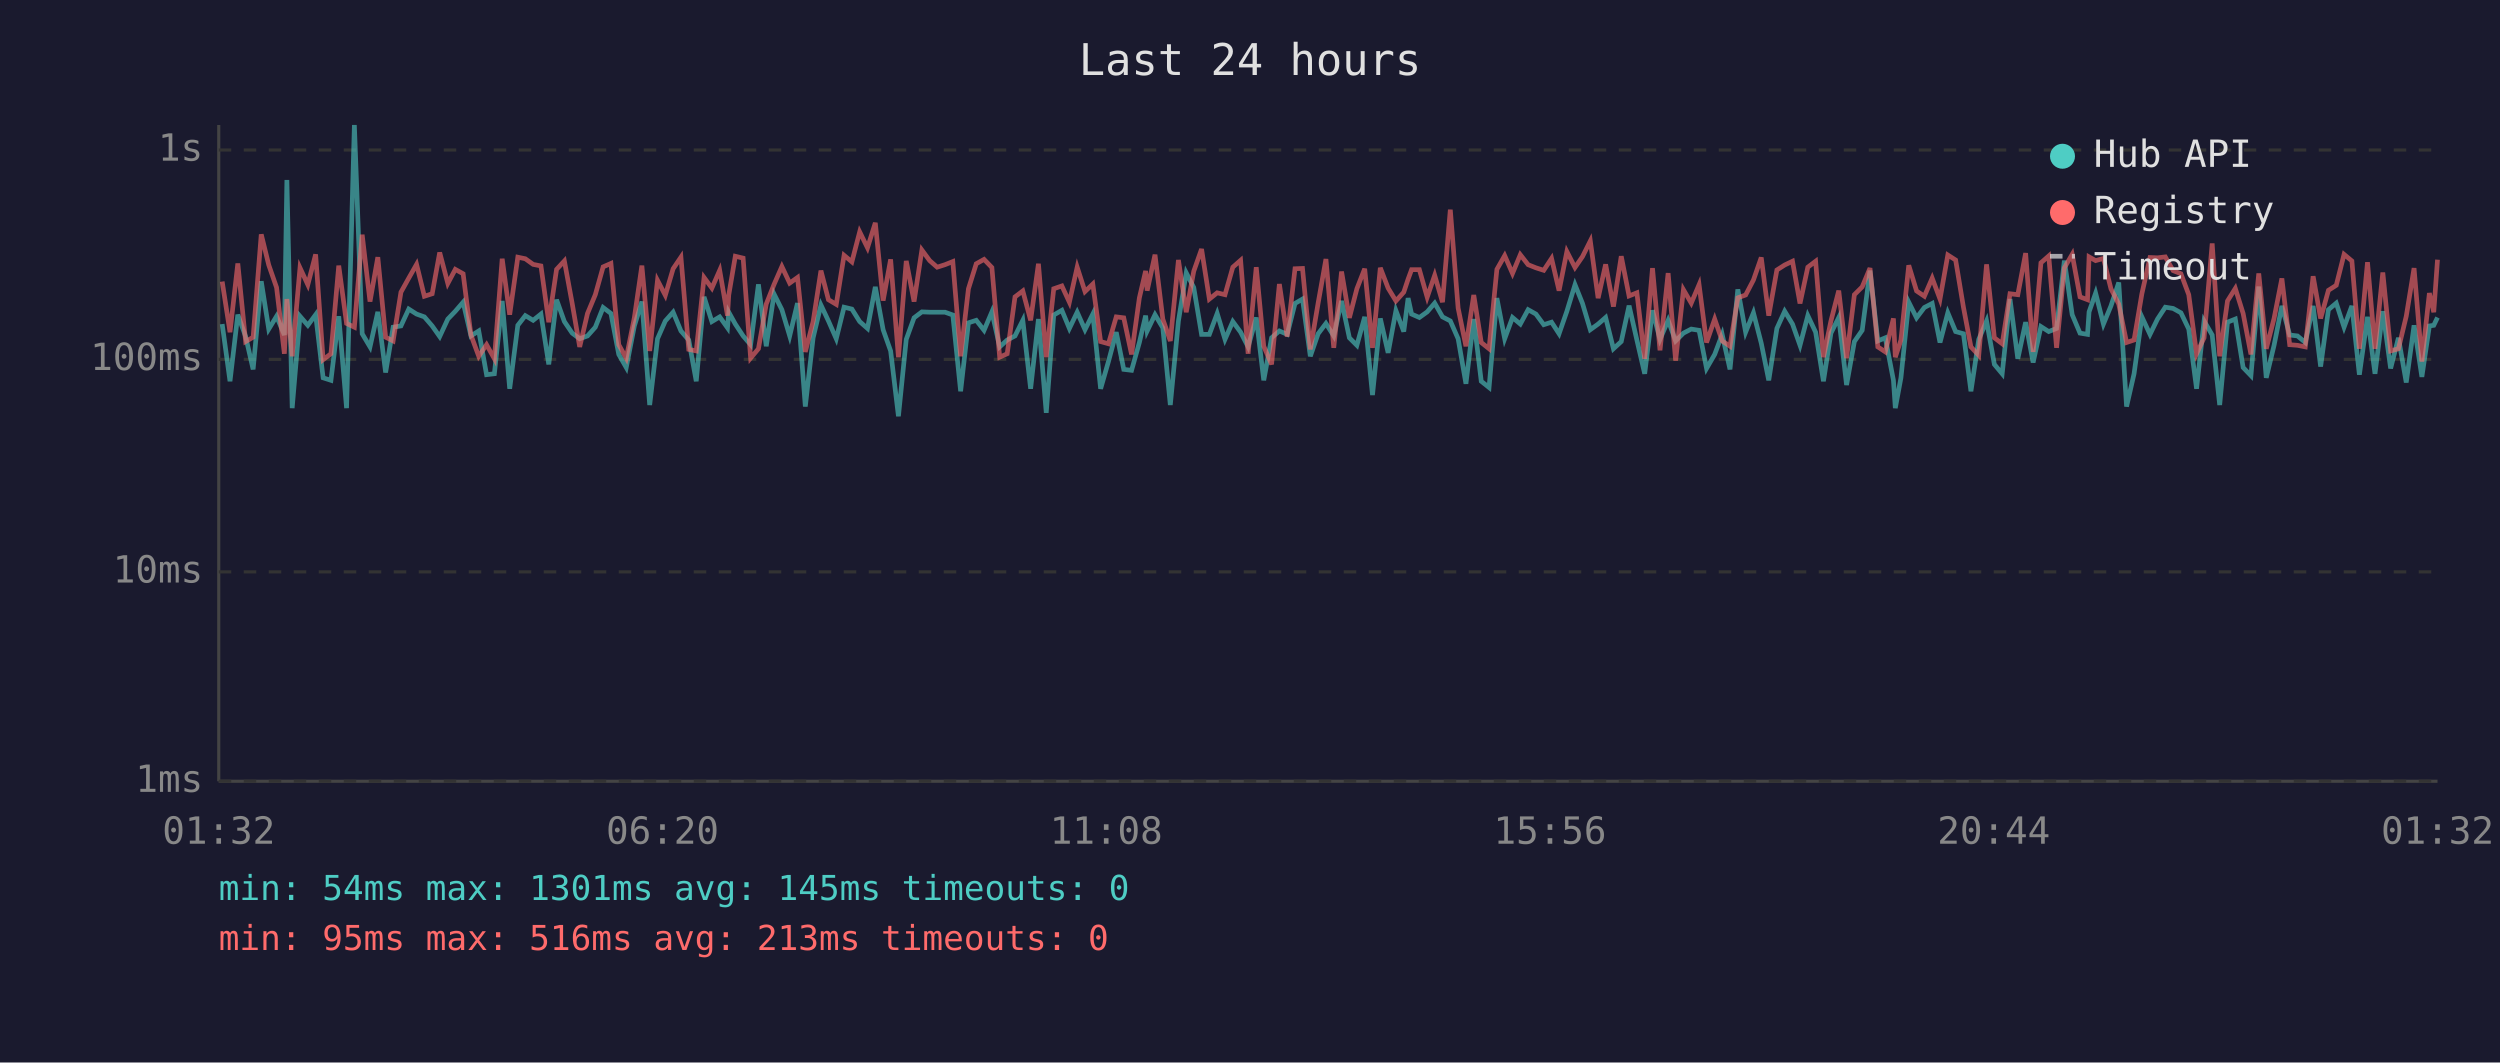
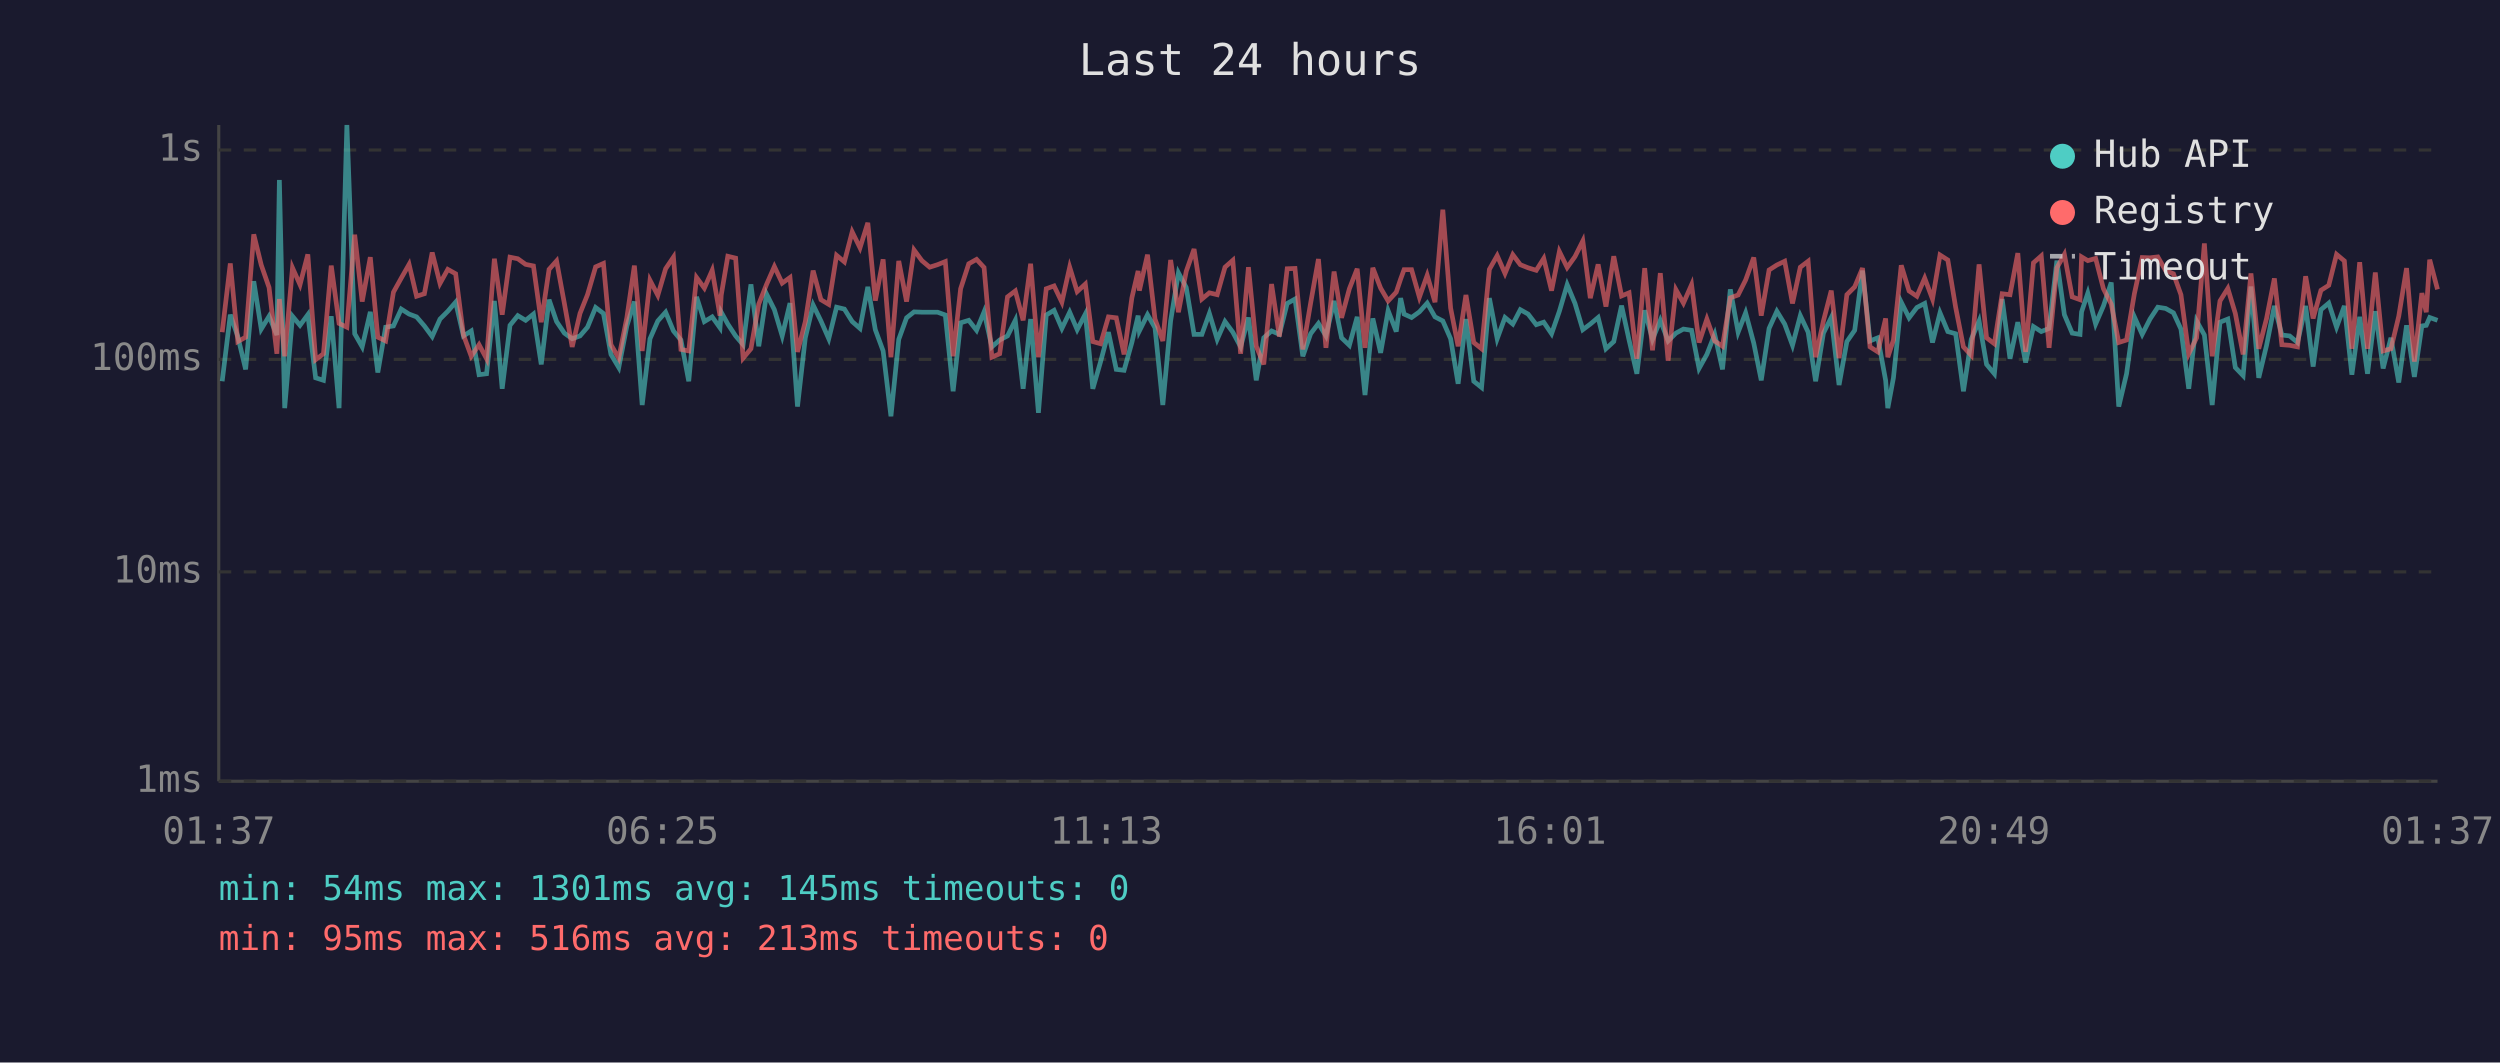
<svg xmlns="http://www.w3.org/2000/svg" viewBox="0 0 800 340" font-family="monospace" font-size="12">
  <rect width="800" height="340" fill="#1a1a2e" />
  <text x="400" y="24" fill="#e0e0e0" font-size="14" text-anchor="middle">Last 24 hours</text>
  <line x1="70" y1="40" x2="70" y2="250" stroke="#444" stroke-width="1" />
  <line x1="70" y1="250" x2="780" y2="250" stroke="#444" stroke-width="1" />
  <line x1="70" y1="250" x2="780" y2="250" stroke="#333" stroke-width="1" stroke-dasharray="4" />
  <text x="65" y="250" fill="#888" text-anchor="end" dominant-baseline="middle">1ms</text>
  <line x1="70" y1="183" x2="780" y2="183" stroke="#333" stroke-width="1" stroke-dasharray="4" />
  <text x="65" y="183" fill="#888" text-anchor="end" dominant-baseline="middle">10ms</text>
  <line x1="70" y1="115" x2="780" y2="115" stroke="#333" stroke-width="1" stroke-dasharray="4" />
  <text x="65" y="115" fill="#888" text-anchor="end" dominant-baseline="middle">100ms</text>
  <line x1="70" y1="48" x2="780" y2="48" stroke="#333" stroke-width="1" stroke-dasharray="4" />
  <text x="65" y="48" fill="#888" text-anchor="end" dominant-baseline="middle">1s</text>
-   <text x="70" y="270" fill="#888" text-anchor="middle">01:32</text>
-   <text x="212" y="270" fill="#888" text-anchor="middle">06:20</text>
-   <text x="354" y="270" fill="#888" text-anchor="middle">11:08</text>
-   <text x="496" y="270" fill="#888" text-anchor="middle">15:56</text>
-   <text x="638" y="270" fill="#888" text-anchor="middle">20:44</text>
-   <text x="780" y="270" fill="#888" text-anchor="middle">01:32</text>
-   <polyline points="71.1,103.7 73.6,122.0 76.1,100.7 78.6,107.7 81.0,118.2 83.6,90.0 86.0,105.3 88.5,101.2 91.0,107.2 91.8,57.6 93.5,130.6 96.0,101.2 98.5,104.1 101.0,100.7 103.4,120.9 105.9,121.7 108.4,101.2 110.9,130.6 113.4,40.0 115.9,106.8 118.4,111.0 120.9,99.8 123.4,119.2 125.8,104.7 128.3,104.3 130.8,98.9 133.3,100.5 135.8,101.4 138.3,104.3 140.7,107.7 143.3,102.1 145.7,99.6 148.2,96.7 150.7,107.5 153.2,105.9 155.7,119.9 158.2,119.6 160.7,96.3 163.1,124.4 165.7,104.1 168.1,101.0 170.6,102.5 173.1,100.5 175.6,116.6 178.1,95.9 180.6,102.9 183.1,106.6 185.5,108.4 188.0,107.5 190.5,104.7 193.0,98.4 195.5,100.3 198.0,113.4 200.4,117.6 203.0,104.3 205.4,96.5 207.9,129.6 210.4,108.4 212.9,102.7 215.4,99.9 217.9,105.9 220.4,108.8 222.8,122.0 225.3,95.0 227.8,102.9 230.3,101.4 232.8,104.9 233.2,99.9 235.3,103.7 237.8,107.5 240.2,110.3 242.7,91.0 245.2,110.8 247.7,94.1 250.2,99.1 252.7,107.5 255.2,97.0 257.7,130.1 260.2,108.1 262.7,97.6 265.1,102.7 267.6,108.4 270.1,98.3 272.6,98.9 275.1,102.9 277.6,105.1 280.1,91.8 282.6,105.5 285.0,112.3 287.5,133.2 290.0,108.6 292.5,101.7 295.0,99.8 297.5,99.9 299.9,99.9 302.4,99.9 304.9,100.8 307.4,125.2 309.9,103.3 312.4,102.5 314.9,105.7 317.4,99.8 319.9,111.0 322.3,108.8 324.8,107.5 327.3,102.5 329.8,124.4 332.3,102.1 334.8,132.1 337.2,100.8 339.8,99.3 342.2,105.1 344.7,99.9 347.2,105.5 349.7,100.5 352.2,124.4 354.7,115.7 357.2,106.3 359.6,118.2 362.1,118.5 364.6,109.6 366.6,101.0 367.1,105.9 369.6,100.7 372.1,104.9 374.5,129.6 377.1,102.7 379.6,87.3 382.0,92.0 384.5,107.0 387.0,107.0 389.5,100.3 392.0,108.6 394.5,102.9 397.0,106.3 399.4,111.0 402.0,101.6 404.4,121.7 406.9,108.1 409.4,105.9 411.9,107.0 414.4,97.1 416.8,95.7 419.3,114.0 421.8,106.8 424.3,103.5 426.8,107.5 429.3,96.3 431.8,108.1 434.2,110.5 436.7,101.4 439.2,126.4 441.7,101.9 444.2,112.9 446.7,99.4 449.2,106.1 450.6,95.4 451.7,100.5 454.2,101.6 456.7,99.8 459.1,97.0 461.6,101.4 464.1,102.7 466.6,108.4 469.1,122.8 471.6,102.1 474.0,122.0 476.5,124.0 479.0,95.4 481.5,108.4 484.0,101.6 486.5,103.7 489.0,99.1 491.5,100.5 494.0,103.9 496.5,103.1 498.9,106.8 501.4,99.6 504.0,91.1 506.4,97.1 508.9,105.5 511.4,103.7 513.8,101.6 516.3,111.6 518.8,109.3 521.3,97.8 523.8,108.8 526.3,119.6 528.8,99.3 531.2,108.6 533.8,102.5 536.2,109.1 538.7,106.6 541.2,105.3 543.7,105.7 546.1,117.9 548.7,113.4 551.1,107.0 553.6,118.2 556.1,92.6 558.6,106.3 561.1,100.1 563.6,109.8 566.0,121.7 568.6,105.1 571.1,99.6 573.6,103.7 576.0,110.5 578.5,101.0 581.0,106.3 583.5,122.0 585.9,106.6 588.4,101.6 590.9,123.2 593.4,109.3 595.9,105.7 598.4,86.6 600.9,109.1 603.3,108.1 605.9,121.7 606.5,130.6 608.3,120.9 610.8,96.7 613.3,101.7 615.8,98.4 618.3,97.1 620.8,109.6 623.3,100.1 625.8,106.1 628.3,106.8 630.7,125.2 633.2,108.6 635.7,102.7 638.2,116.6 640.7,119.6 643.2,95.7 645.7,114.8 648.2,103.1 650.6,116.0 653.1,104.5 655.6,106.1 658.1,105.1 660.6,83.4 663.1,100.7 665.6,106.6 668.0,107.0 668.5,99.8 670.6,93.8 673.1,103.7 675.5,97.9 678.0,90.4 680.5,130.1 682.9,119.6 685.4,101.4 688.0,107.0 690.4,102.1 692.9,98.3 695.4,98.7 697.9,100.1 700.4,105.3 702.9,124.4 705.3,102.7 707.9,107.2 710.3,129.6 712.8,103.1 715.3,102.1 717.8,117.6 720.3,120.2 722.8,91.7 725.2,120.9 727.7,110.5 730.2,97.9 732.7,107.2 735.2,107.5 737.7,109.6 740.2,97.9 742.6,117.3 745.1,99.1 747.6,97.0 750.1,104.7 752.6,97.9 755.0,119.9 757.6,101.4 760.0,119.6 762.5,99.6 765.0,117.9 767.5,108.1 770.0,122.4 772.5,104.1 775.0,120.6 777.4,104.3 778.8,104.1 780.0,101.6" fill="none" stroke="#4ecdc4" stroke-width="1.5" opacity="0.6" />
-   <polyline points="71.1,90.1 73.6,106.3 76.1,84.3 78.6,109.3 81.0,107.9 83.6,75.0 86.0,84.8 88.5,92.0 91.0,113.2 91.8,95.7 93.5,114.0 96.0,85.7 98.5,91.1 101.0,81.4 103.4,115.1 105.9,113.2 108.4,85.0 110.9,103.5 113.4,104.7 115.9,75.1 118.4,96.5 120.9,82.3 123.4,107.9 125.8,109.1 128.3,93.5 130.8,89.0 133.3,84.6 135.8,94.8 138.3,94.0 140.7,80.8 143.3,90.7 145.7,86.2 148.2,87.6 150.7,107.2 153.2,114.0 155.7,110.3 158.2,114.8 160.7,82.8 163.1,100.7 165.7,82.3 168.1,82.8 170.6,84.6 173.1,85.1 175.6,103.1 178.1,86.2 180.6,83.5 183.1,97.1 185.5,111.0 188.0,100.3 190.5,94.3 193.0,85.4 195.5,84.3 198.0,110.3 200.4,114.6 203.0,101.6 205.4,85.0 207.9,112.3 210.4,89.7 212.9,94.5 215.4,86.0 217.9,82.3 220.4,111.8 222.8,112.3 225.3,88.8 227.8,92.2 230.3,86.5 232.8,101.0 233.2,94.4 235.3,82.0 237.8,82.6 240.2,114.6 242.7,111.6 245.2,97.3 247.7,91.0 250.2,85.3 252.7,90.6 255.2,88.8 257.7,112.6 260.2,102.9 262.7,86.6 265.1,95.9 267.6,97.4 270.1,81.7 272.6,83.8 275.1,74.2 277.6,79.3 280.1,71.3 282.6,96.2 285.0,83.0 287.5,114.3 290.0,83.5 292.5,96.5 295.0,80.0 297.5,83.4 299.9,85.5 302.4,84.7 304.9,83.7 307.4,114.0 309.9,92.4 312.4,84.4 314.9,83.0 317.4,85.6 319.9,114.3 322.3,113.2 324.8,95.0 327.3,93.1 329.8,102.5 332.3,84.4 334.8,114.3 337.2,92.4 339.8,91.5 342.2,96.7 344.7,85.5 347.2,93.3 349.7,90.9 352.2,109.3 354.7,110.0 357.2,101.4 359.6,101.7 362.1,113.4 364.6,95.3 366.6,86.7 367.1,93.0 369.6,81.5 372.1,102.1 374.5,109.1 377.1,83.2 379.6,99.9 382.0,86.8 384.5,79.7 387.0,95.7 389.5,93.7 392.0,94.3 394.5,85.5 397.0,83.3 399.4,113.2 402.0,85.5 404.4,110.8 406.9,116.6 409.4,90.9 411.9,107.7 414.4,86.0 416.8,85.9 419.3,111.8 421.8,97.0 424.3,82.9 426.8,111.3 429.3,86.9 431.8,101.7 434.2,92.4 436.7,86.0 439.2,111.3 441.7,85.7 444.2,92.2 446.7,96.3 449.2,93.5 450.6,89.3 451.7,86.3 454.2,86.3 456.7,95.1 459.1,88.1 461.6,96.7 464.1,67.1 466.6,98.6 469.1,110.8 471.6,94.4 474.0,109.6 476.5,111.6 479.0,86.2 481.5,81.8 484.0,87.5 486.5,81.5 489.0,84.7 491.5,85.7 494.0,86.5 496.5,82.7 498.9,93.0 501.4,80.5 504.0,85.6 506.4,82.1 508.9,77.1 511.4,95.4 513.8,84.6 516.3,98.1 518.8,82.0 521.3,94.7 523.8,93.7 526.3,114.8 528.8,85.8 531.2,112.1 533.8,87.4 536.2,115.4 538.7,92.7 541.2,97.0 543.7,91.1 546.1,109.6 548.7,102.1 551.1,109.1 553.6,110.8 556.1,95.3 558.6,94.4 561.1,89.6 563.6,82.4 566.0,101.0 568.6,86.4 571.1,84.8 573.6,83.6 576.0,97.1 578.5,85.5 581.0,83.6 583.5,114.3 585.9,102.7 588.4,93.0 590.9,114.6 593.4,94.3 595.9,91.8 598.4,85.8 600.9,111.0 603.3,112.6 605.9,101.9 606.5,114.3 608.3,108.8 610.8,84.9 613.3,93.1 615.8,94.8 618.3,89.0 620.8,95.7 623.3,81.6 625.8,83.2 628.3,98.3 630.7,111.0 633.2,113.7 635.7,84.6 638.2,108.1 640.7,110.0 643.2,94.0 645.7,94.3 648.2,81.0 650.6,112.6 653.1,84.1 655.6,81.9 658.1,111.3 660.6,85.7 663.1,81.4 665.6,95.0 668.0,95.9 668.5,82.2 670.6,83.4 673.1,82.7 675.5,92.4 678.0,97.3 680.5,109.6 682.9,108.8 685.4,94.0 688.0,82.4 690.4,82.5 692.9,82.2 695.4,86.6 697.9,87.6 700.4,94.3 702.9,113.2 705.3,108.1 707.9,77.9 710.3,114.0 712.8,96.3 715.3,92.3 717.8,100.3 720.3,113.4 722.8,87.5 725.2,111.6 727.7,101.9 730.2,89.1 732.7,110.3 735.2,110.5 737.7,111.0 740.2,88.4 742.6,101.9 745.1,92.9 747.6,91.3 750.1,81.4 752.6,83.5 755.0,111.6 757.6,83.9 760.0,111.6 762.5,87.2 765.0,112.3 767.5,111.6 770.0,101.2 772.5,85.8 775.0,115.7 777.4,93.8 778.8,99.9 780.0,83.1" fill="none" stroke="#ff6b6b" stroke-width="1.5" opacity="0.6" />
+   <text x="70" y="270" fill="#888" text-anchor="middle">01:37</text>
+   <text x="212" y="270" fill="#888" text-anchor="middle">06:25</text>
+   <text x="354" y="270" fill="#888" text-anchor="middle">11:13</text>
+   <text x="496" y="270" fill="#888" text-anchor="middle">16:01</text>
+   <text x="638" y="270" fill="#888" text-anchor="middle">20:49</text>
+   <text x="780" y="270" fill="#888" text-anchor="middle">01:37</text>
+   <polyline points="71.1,122.0 73.7,100.7 76.1,107.7 78.6,118.2 81.2,90.0 83.6,105.3 86.1,101.2 88.6,107.2 89.4,57.6 91.1,130.6 93.6,101.2 96.0,104.1 98.5,100.7 101.0,120.9 103.5,121.7 106.0,101.2 108.5,130.6 111.0,40.0 113.5,106.8 115.9,111.0 118.5,99.8 120.9,119.2 123.4,104.7 125.9,104.3 128.4,98.9 130.9,100.5 133.3,101.4 135.8,104.3 138.3,107.7 140.8,102.1 143.3,99.6 145.8,96.7 148.3,107.5 150.8,105.9 153.3,119.9 155.7,119.6 158.2,96.3 160.7,124.4 163.2,104.1 165.7,101.0 168.2,102.5 170.7,100.5 173.2,116.6 175.7,95.9 178.1,102.9 180.6,106.6 183.1,108.4 185.6,107.5 188.0,104.7 190.6,98.4 193.1,100.3 195.5,113.4 198.0,117.6 200.6,104.3 203.0,96.5 205.5,129.6 208.0,108.4 210.5,102.7 213.0,99.9 215.5,105.9 217.9,108.8 220.4,122.0 222.9,95.0 225.4,102.9 227.9,101.4 230.4,104.9 230.8,99.9 232.9,103.7 235.4,107.5 237.8,110.3 240.3,91.0 242.8,110.8 245.3,94.1 247.8,99.1 250.3,107.5 252.8,97.0 255.2,130.1 257.7,108.1 260.2,97.6 262.7,102.7 265.2,108.4 267.7,98.3 270.2,98.9 272.7,102.9 275.2,105.1 277.7,91.8 280.1,105.5 282.6,112.3 285.1,133.2 287.6,108.6 290.1,101.7 292.5,99.8 295.0,99.9 297.5,99.9 300.0,99.9 302.5,100.8 305.0,125.2 307.4,103.3 310.0,102.5 312.5,105.7 314.9,99.8 317.4,111.0 319.9,108.8 322.4,107.5 324.9,102.5 327.4,124.4 329.8,102.1 332.3,132.1 334.8,100.8 337.3,99.3 339.8,105.1 342.3,99.9 344.7,105.5 347.3,100.5 349.7,124.4 352.2,115.7 354.7,106.3 357.2,118.2 359.7,118.5 362.2,109.6 364.2,101.0 364.6,105.9 367.2,100.7 369.6,104.9 372.1,129.6 374.6,102.7 377.1,87.3 379.6,92.0 382.1,107.0 384.6,107.0 387.0,100.3 389.5,108.6 392.0,102.9 394.5,106.3 397.0,111.0 399.5,101.6 402.0,121.7 404.4,108.1 406.9,105.9 409.4,107.0 411.9,97.1 414.4,95.7 416.9,114.0 419.4,106.8 421.9,103.5 424.3,107.5 426.9,96.3 429.3,108.1 431.8,110.5 434.3,101.4 436.8,126.4 439.3,101.9 441.8,112.9 444.2,99.4 446.8,106.1 448.2,95.4 449.3,100.5 451.7,101.6 454.2,99.8 456.7,97.0 459.2,101.4 461.7,102.7 464.2,108.4 466.6,122.8 469.1,102.1 471.6,122.0 474.1,124.0 476.6,95.4 479.1,108.4 481.6,101.6 484.1,103.7 486.5,99.1 489.0,100.5 491.6,103.9 494.0,103.1 496.5,106.8 499.0,99.6 501.5,91.1 504.0,97.1 506.5,105.5 508.9,103.7 511.4,101.6 513.9,111.6 516.4,109.3 518.9,97.8 521.3,108.8 523.8,119.6 526.3,99.3 528.8,108.6 531.3,102.5 533.8,109.1 536.3,106.6 538.7,105.3 541.3,105.7 543.7,117.9 546.2,113.4 548.7,107.0 551.2,118.2 553.7,92.6 556.2,106.3 558.6,100.1 561.2,109.8 563.6,121.7 566.1,105.1 568.6,99.6 571.1,103.7 573.6,110.5 576.1,101.0 578.6,106.3 581.0,122.0 583.5,106.6 586.0,101.6 588.5,123.2 591.0,109.3 593.5,105.7 596.0,86.6 598.4,109.1 600.9,108.1 603.4,121.7 604.1,130.6 605.9,120.9 608.4,96.7 610.9,101.7 613.4,98.4 615.9,97.1 618.4,109.6 620.8,100.1 623.3,106.1 625.8,106.8 628.3,125.2 630.8,108.6 633.3,102.7 635.7,116.6 638.2,119.6 640.7,95.7 643.2,114.8 645.7,103.1 648.2,116.0 650.7,104.5 653.2,106.1 655.7,105.1 658.2,83.4 660.6,100.7 663.1,106.6 665.6,107.0 666.1,99.8 668.1,93.8 670.6,103.7 673.1,97.9 675.6,90.4 678.0,130.1 680.5,119.6 683.0,101.4 685.5,107.0 688.0,102.1 690.5,98.3 693.0,98.7 695.5,100.1 697.9,105.3 700.4,124.4 702.9,102.7 705.4,107.2 707.9,129.6 710.4,103.1 712.9,102.1 715.3,117.6 717.8,120.2 720.3,91.7 722.8,120.9 725.3,110.5 727.8,97.9 730.2,107.2 732.7,107.5 735.2,109.6 737.8,97.9 740.2,117.3 742.7,99.1 745.2,97.0 747.7,104.7 750.2,97.9 752.6,119.9 755.1,101.4 757.6,119.6 760.1,99.6 762.6,117.9 765.1,108.1 767.6,122.4 770.1,104.1 772.6,120.6 775.0,104.3 776.4,104.1 777.5,101.6 780.0,102.5" fill="none" stroke="#4ecdc4" stroke-width="1.5" opacity="0.6" />
+   <polyline points="71.1,106.3 73.7,84.3 76.1,109.3 78.6,107.9 81.2,75.0 83.6,84.8 86.1,92.0 88.6,113.2 89.4,95.7 91.1,114.0 93.6,85.7 96.0,91.1 98.5,81.4 101.0,115.1 103.5,113.2 106.0,85.0 108.5,103.5 111.0,104.7 113.5,75.1 115.9,96.5 118.5,82.3 120.9,107.9 123.4,109.1 125.9,93.5 128.4,89.0 130.9,84.6 133.3,94.8 135.8,94.0 138.3,80.8 140.8,90.7 143.3,86.2 145.8,87.6 148.3,107.2 150.8,114.0 153.3,110.3 155.7,114.8 158.2,82.8 160.7,100.7 163.2,82.3 165.7,82.8 168.2,84.6 170.7,85.1 173.2,103.1 175.7,86.2 178.1,83.5 180.6,97.1 183.1,111.0 185.6,100.3 188.0,94.3 190.6,85.4 193.1,84.3 195.5,110.3 198.0,114.6 200.6,101.6 203.0,85.0 205.5,112.3 208.0,89.7 210.5,94.5 213.0,86.0 215.5,82.3 217.9,111.8 220.4,112.3 222.9,88.8 225.4,92.2 227.9,86.5 230.4,101.0 230.8,94.4 232.9,82.0 235.4,82.6 237.8,114.6 240.3,111.6 242.8,97.3 245.3,91.0 247.8,85.3 250.3,90.6 252.8,88.8 255.2,112.6 257.7,102.9 260.2,86.6 262.7,95.9 265.2,97.4 267.7,81.7 270.2,83.8 272.7,74.2 275.2,79.3 277.7,71.3 280.1,96.2 282.6,83.0 285.1,114.3 287.6,83.5 290.1,96.5 292.5,80.0 295.0,83.4 297.5,85.5 300.0,84.7 302.5,83.7 305.0,114.0 307.4,92.4 310.0,84.4 312.5,83.0 314.9,85.6 317.4,114.3 319.9,113.2 322.4,95.0 324.9,93.1 327.4,102.5 329.8,84.4 332.3,114.3 334.8,92.4 337.3,91.5 339.8,96.7 342.3,85.5 344.7,93.3 347.3,90.9 349.7,109.3 352.2,110.0 354.7,101.4 357.2,101.7 359.7,113.4 362.2,95.3 364.2,86.7 364.6,93.0 367.2,81.5 369.6,102.1 372.1,109.1 374.6,83.2 377.1,99.9 379.6,86.8 382.1,79.7 384.6,95.7 387.0,93.7 389.5,94.3 392.0,85.5 394.5,83.3 397.0,113.2 399.5,85.5 402.0,110.8 404.4,116.6 406.9,90.9 409.4,107.7 411.9,86.0 414.4,85.9 416.9,111.8 419.4,97.0 421.9,82.9 424.3,111.3 426.9,86.9 429.3,101.7 431.8,92.4 434.3,86.0 436.8,111.3 439.3,85.7 441.8,92.2 444.2,96.3 446.8,93.5 448.2,89.3 449.3,86.3 451.7,86.3 454.2,95.1 456.7,88.1 459.2,96.7 461.7,67.1 464.2,98.6 466.6,110.8 469.1,94.4 471.6,109.6 474.1,111.6 476.6,86.2 479.1,81.8 481.6,87.5 484.1,81.5 486.5,84.7 489.0,85.7 491.6,86.5 494.0,82.7 496.5,93.0 499.0,80.5 501.5,85.6 504.0,82.1 506.5,77.1 508.9,95.4 511.4,84.6 513.9,98.1 516.4,82.0 518.9,94.7 521.3,93.7 523.8,114.8 526.3,85.8 528.8,112.1 531.3,87.4 533.8,115.4 536.3,92.7 538.7,97.0 541.3,91.1 543.7,109.6 546.2,102.1 548.7,109.1 551.2,110.8 553.7,95.3 556.2,94.4 558.6,89.6 561.2,82.4 563.6,101.0 566.1,86.4 568.6,84.8 571.1,83.6 573.6,97.1 576.1,85.5 578.6,83.6 581.0,114.3 583.5,102.7 586.0,93.0 588.5,114.6 591.0,94.3 593.5,91.8 596.0,85.8 598.4,111.0 600.9,112.6 603.4,101.9 604.1,114.3 605.9,108.8 608.4,84.9 610.9,93.1 613.4,94.8 615.9,89.0 618.4,95.7 620.8,81.6 623.3,83.2 625.8,98.3 628.3,111.0 630.8,113.7 633.3,84.6 635.7,108.1 638.2,110.0 640.7,94.0 643.2,94.3 645.7,81.0 648.2,112.6 650.7,84.1 653.2,81.9 655.7,111.3 658.2,85.7 660.6,81.4 663.1,95.0 665.6,95.9 666.1,82.2 668.1,83.4 670.6,82.7 673.1,92.4 675.6,97.3 678.0,109.6 680.5,108.8 683.0,94.0 685.5,82.4 688.0,82.5 690.5,82.2 693.0,86.6 695.5,87.6 697.9,94.3 700.4,113.2 702.9,108.1 705.4,77.9 707.9,114.0 710.4,96.3 712.9,92.3 715.3,100.3 717.8,113.4 720.3,87.5 722.8,111.6 725.3,101.9 727.8,89.1 730.2,110.3 732.7,110.5 735.2,111.0 737.8,88.4 740.2,101.9 742.7,92.9 745.2,91.3 747.7,81.4 750.2,83.5 752.6,111.6 755.1,83.9 757.6,111.6 760.1,87.2 762.6,112.3 765.1,111.6 767.6,101.2 770.1,85.8 772.6,115.7 775.0,93.8 776.4,99.9 777.5,83.1 780.0,92.6" fill="none" stroke="#ff6b6b" stroke-width="1.5" opacity="0.6" />
  <circle cx="660" cy="50" r="4" fill="#4ecdc4" />
  <text x="670" y="50" fill="#e0e0e0" dominant-baseline="middle">Hub API</text>
  <circle cx="660" cy="68" r="4" fill="#ff6b6b" />
  <text x="670" y="68" fill="#e0e0e0" dominant-baseline="middle">Registry</text>
  <line x1="656" y1="82" x2="664" y2="82" stroke="#e0e0e0" stroke-width="1.5" stroke-dasharray="4,3" opacity="0.7" />
  <text x="670" y="86" fill="#e0e0e0" dominant-baseline="middle">Timeout</text>
  <text x="70" y="288" fill="#4ecdc4" font-size="11">min: 54ms  max: 1301ms  avg: 145ms  timeouts: 0</text>
  <text x="70" y="304" fill="#ff6b6b" font-size="11">min: 95ms  max: 516ms  avg: 213ms  timeouts: 0</text>
</svg>
